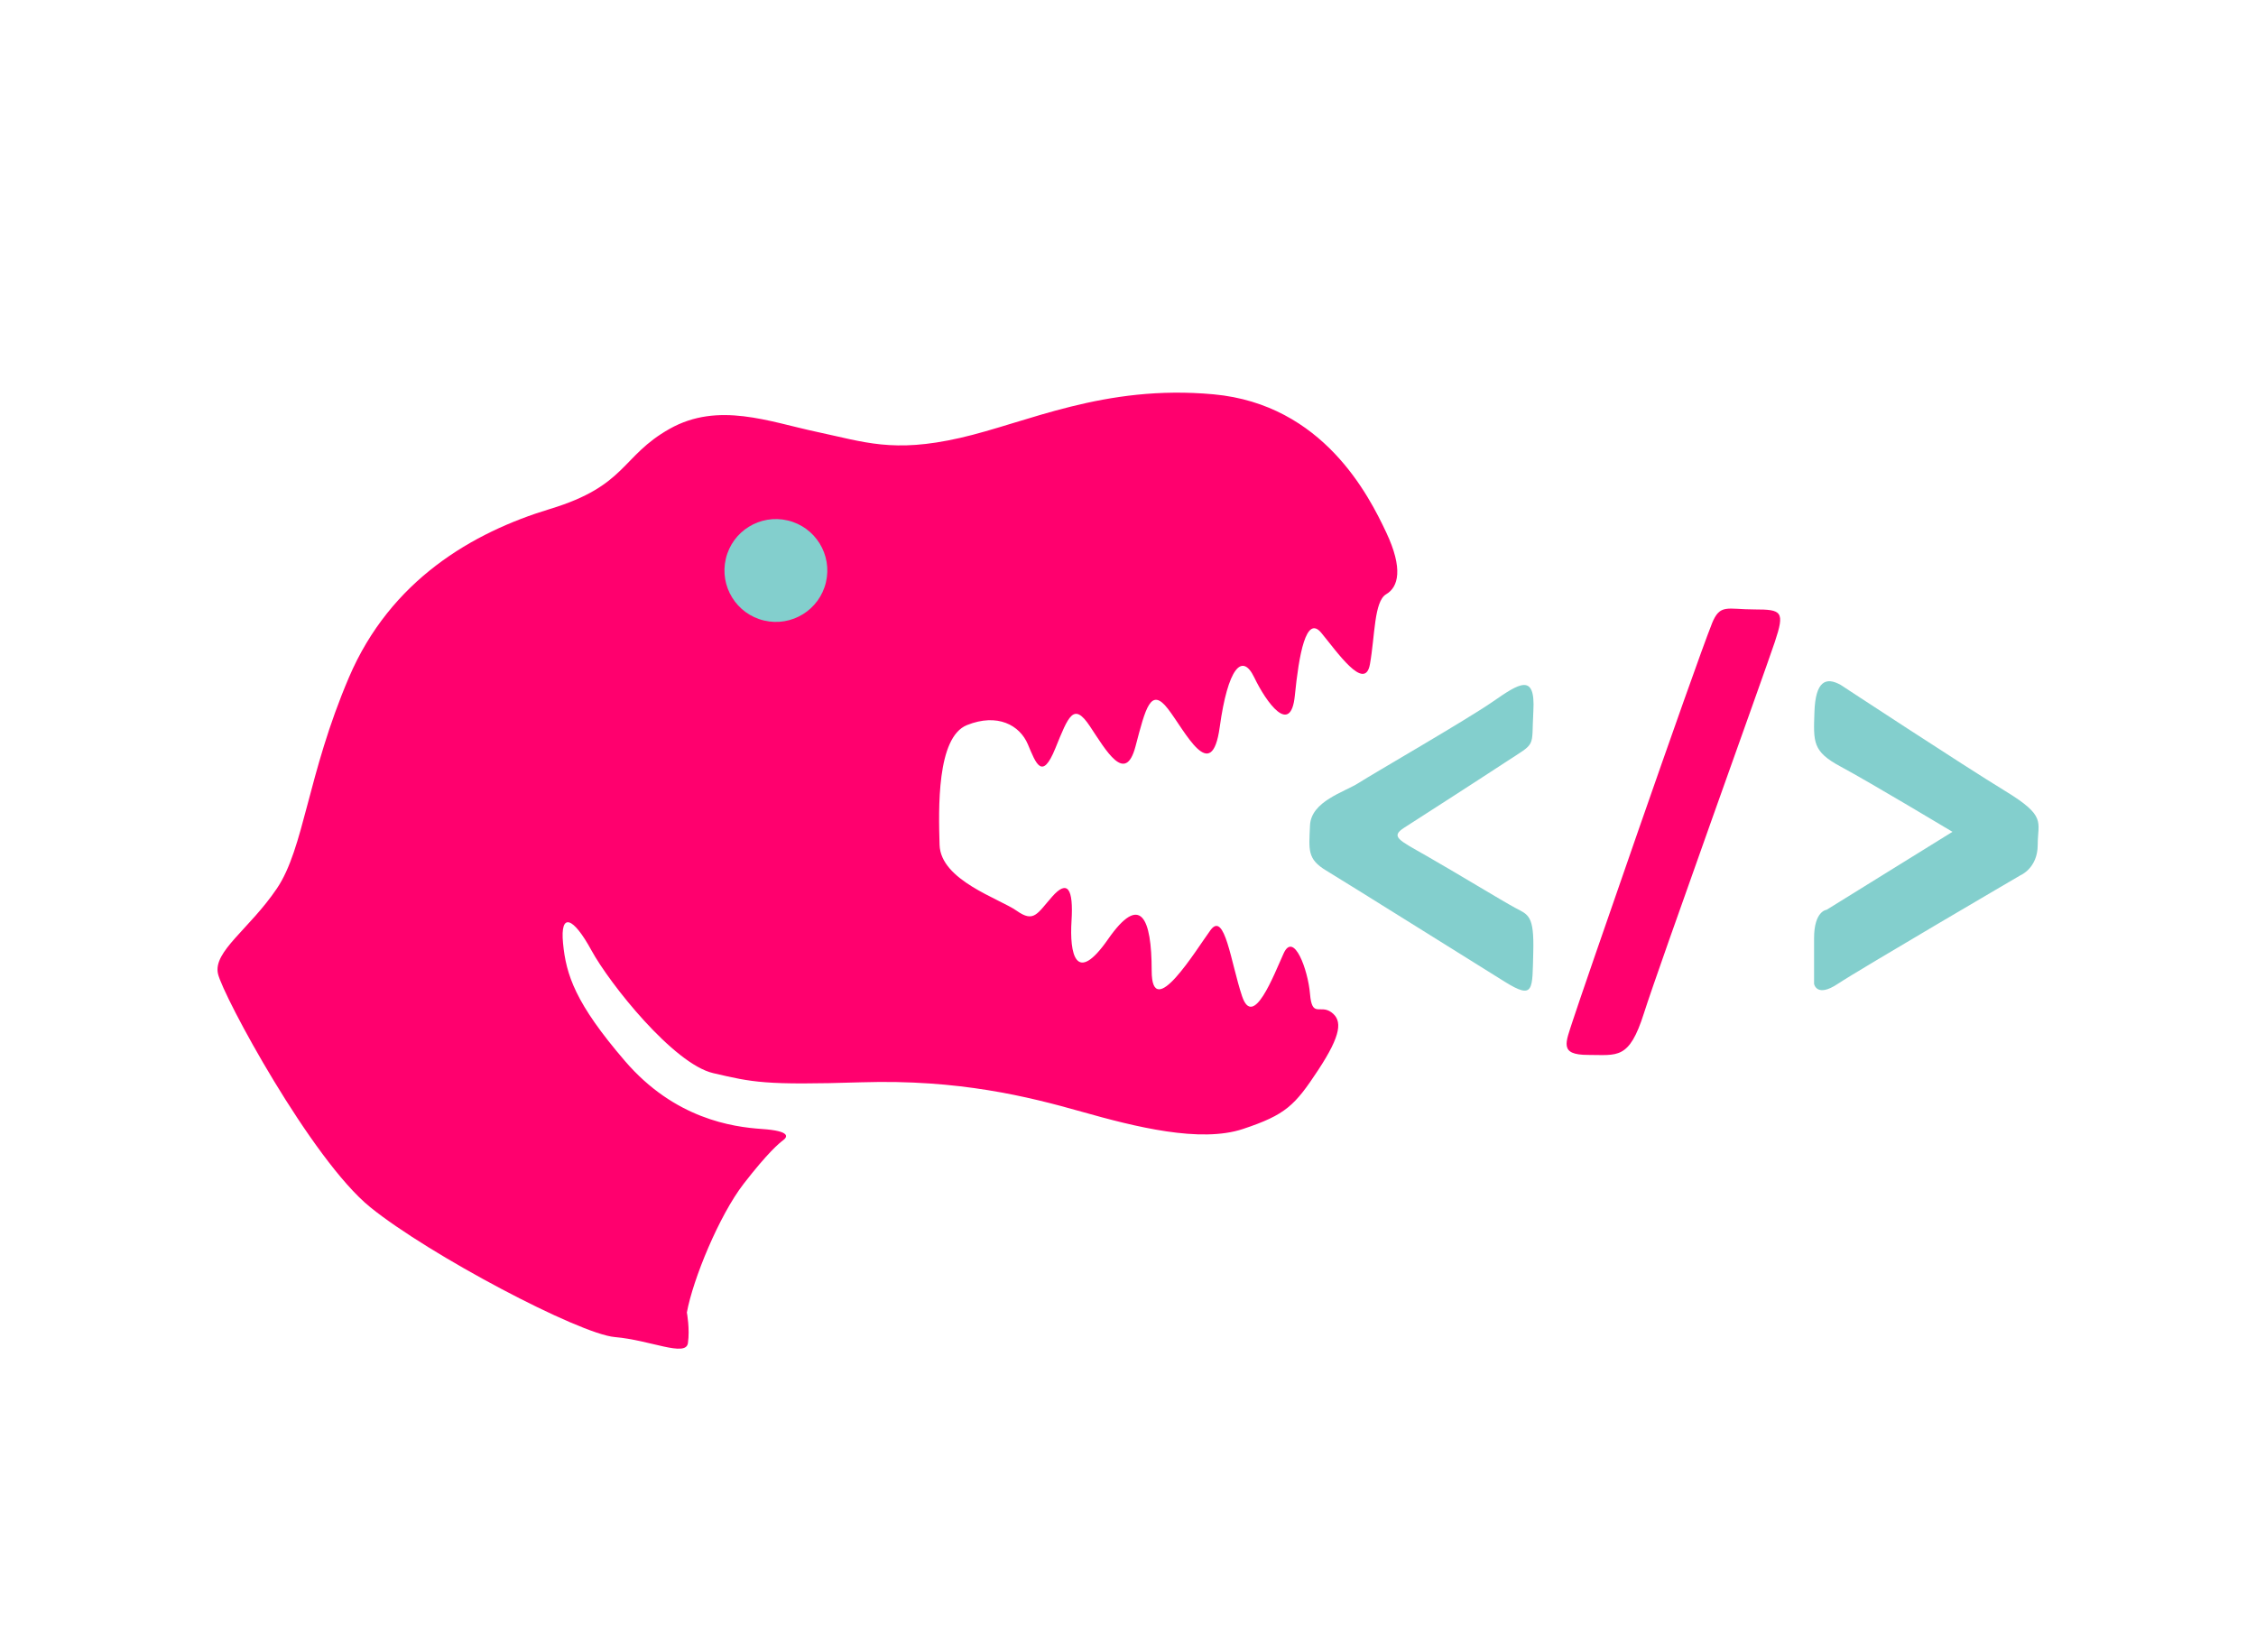
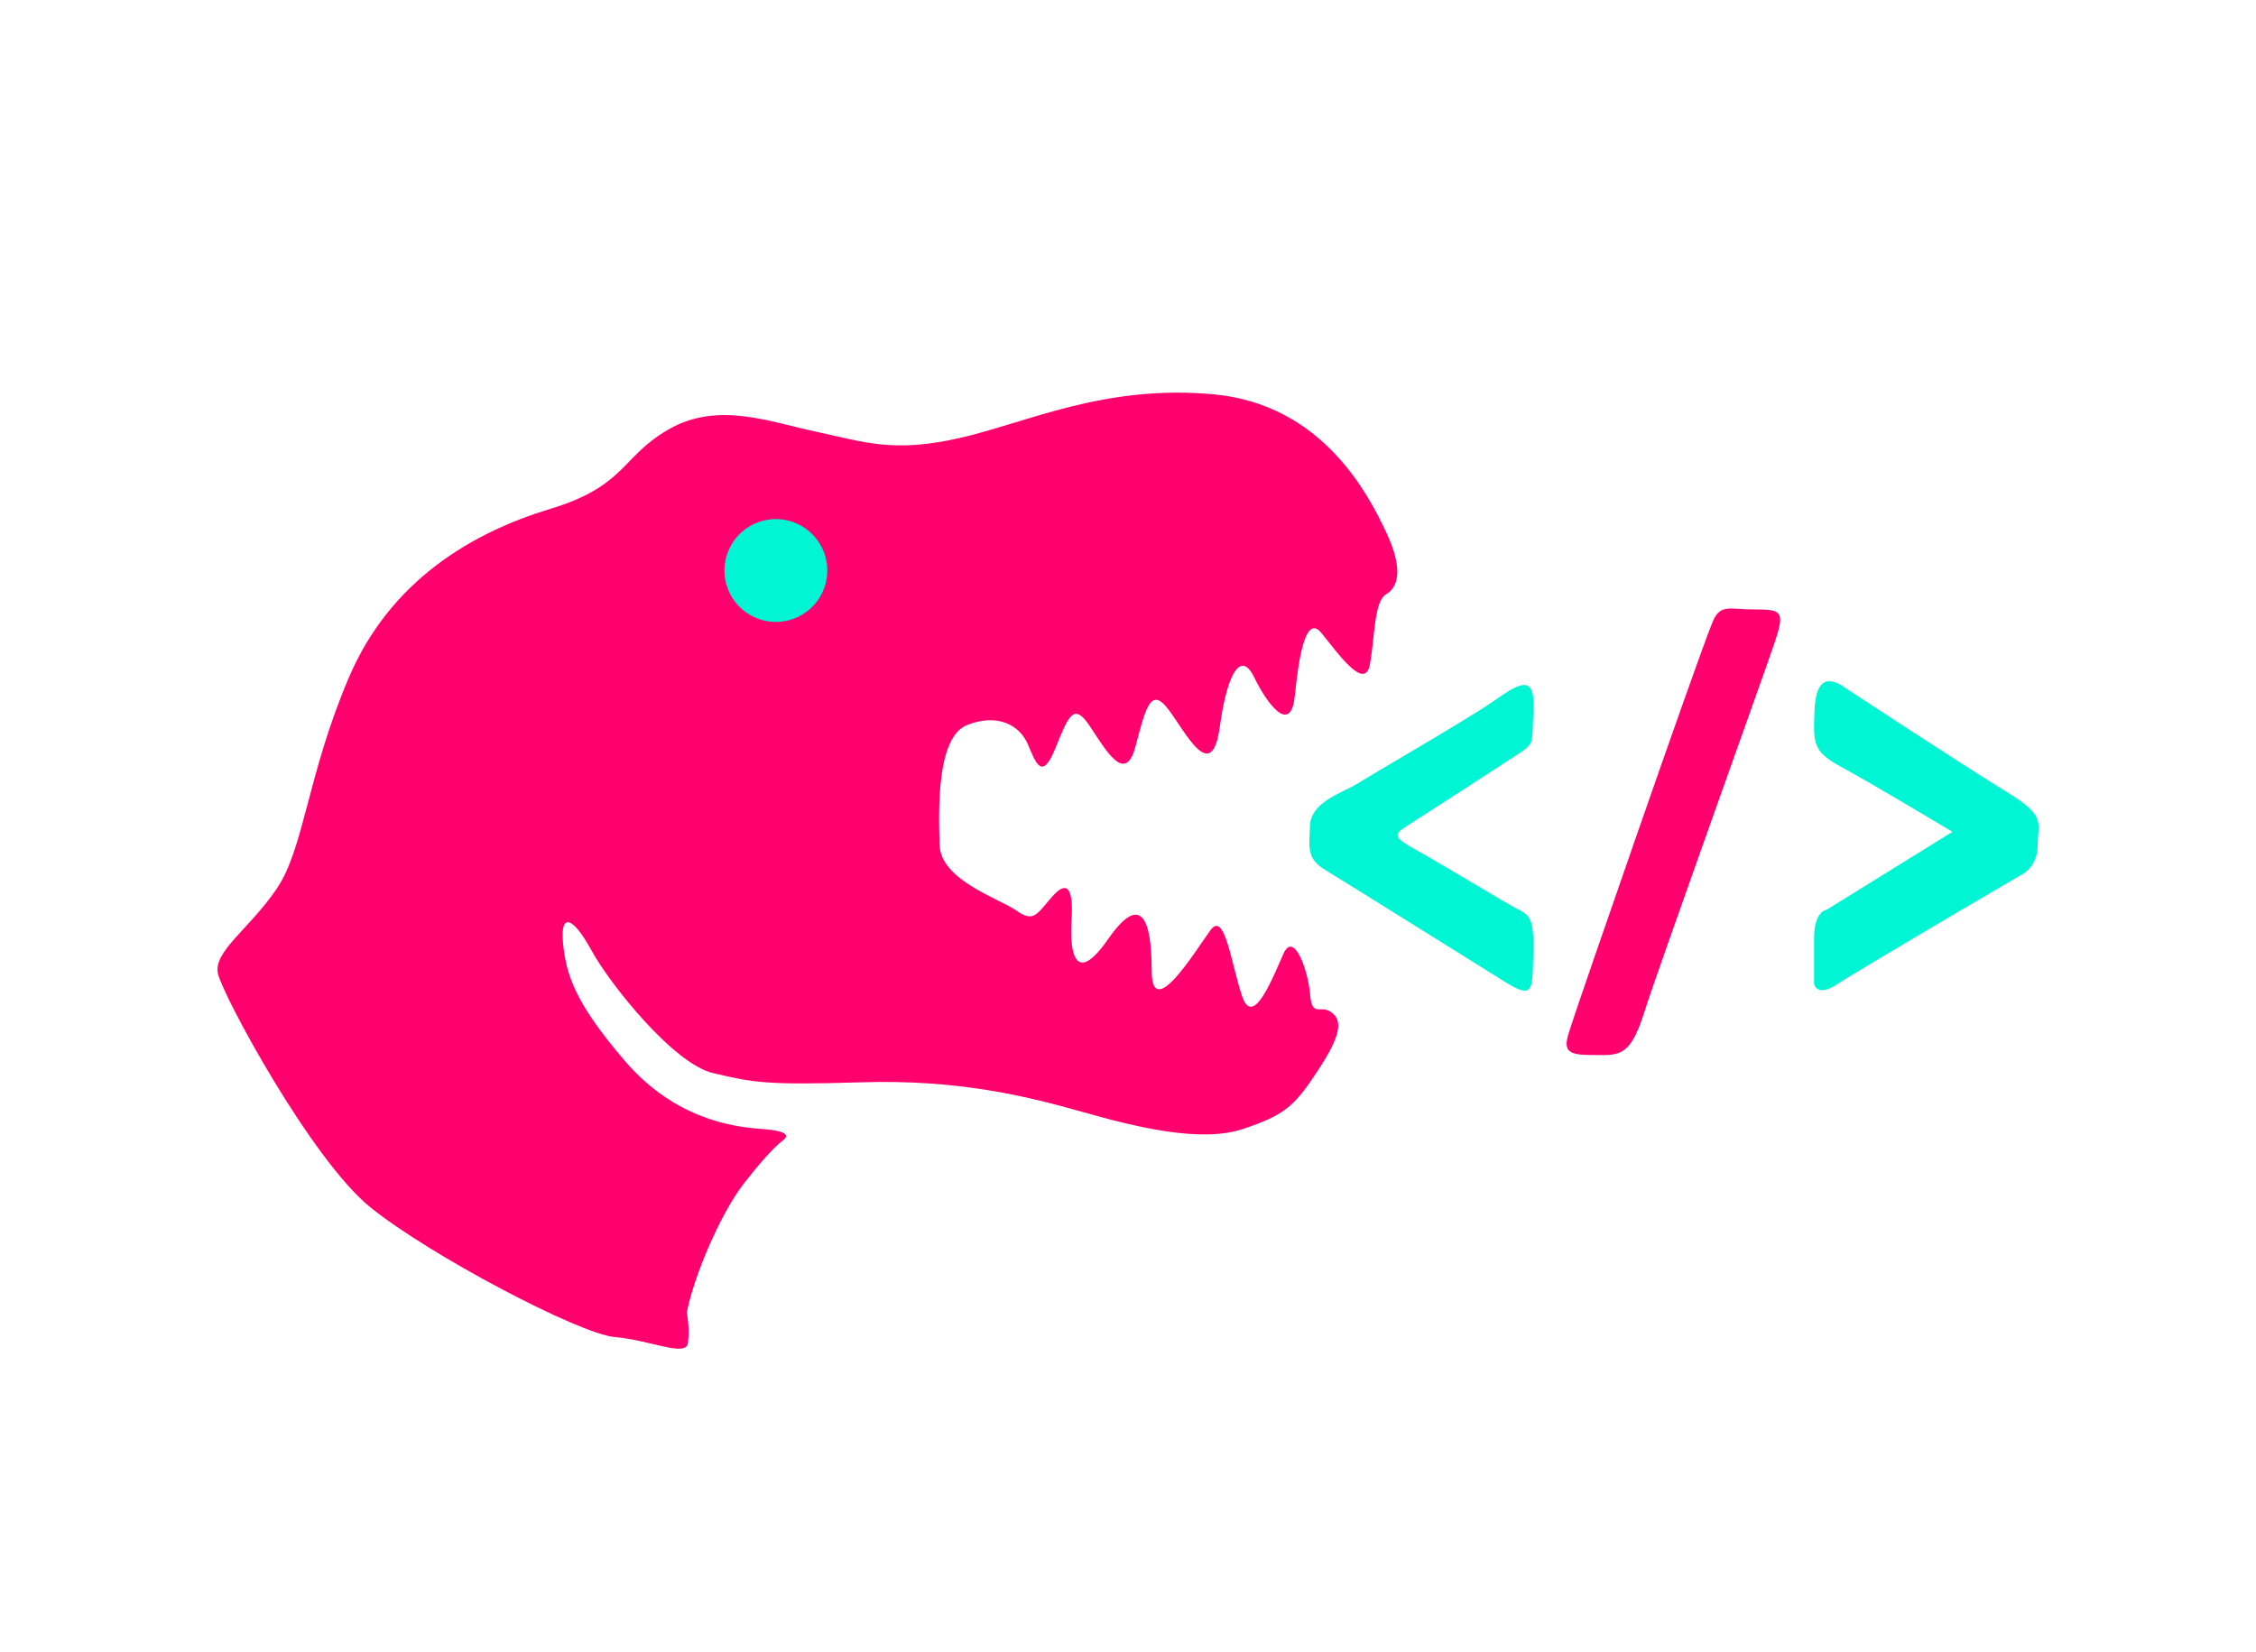
<svg xmlns="http://www.w3.org/2000/svg" id="uuid-35e95c66-e2a5-4a86-a6f5-37dc6da8cd39" data-name="Layer 1" viewBox="0 0 683.04 500">
  <path d="M207.95,397.5c1.84-10.14,9.83-29.5,17.21-39.03s10.76-12.29,11.98-13.21s2.46-2.77-6.45-3.38-26.43-3.07-41.48-20.59c-15.06-17.52-17.82-26.12-18.74-35.65-.92-9.53,3.07-7.99,8.6,2.15,5.53,10.14,24.89,34.42,36.88,37.18,11.98,2.77,15.36,3.69,44.86,2.77s50.4,4.3,66.68,8.91c16.29,4.61,35.95,9.53,48.86,5.22,12.91-4.3,15.67-7.07,22.74-17.82s7.38-15.06,3.99-17.52c-3.38-2.46-5.84,1.84-6.45-5.53-.61-7.38-4.92-19.05-7.99-12.29-3.07,6.76-9.22,23.05-12.6,12.91s-5.22-25.81-9.53-19.97c-4.3,5.84-17.82,28.27-17.82,12.29s-3.38-23.66-13.21-9.53c-9.83,14.14-11.68,4.3-11.06-5.53s-1.23-12.6-5.84-7.38-5.53,7.99-10.76,4.3-23.05-9.22-23.35-19.97c-.31-10.76-.92-32.57,8.3-36.26,9.22-3.69,15.98,0,18.44,5.84s4.3,11.06,8.3,1.23,5.53-14.14,10.45-6.76c4.92,7.38,10.76,17.82,13.83,6.15,3.07-11.68,4.61-18.13,9.83-11.37,5.22,6.76,13.21,23.35,15.67,5.53s6.76-22.74,10.45-15.06,11.06,17.82,12.29,5.53,3.38-24.58,7.99-19.05,13.21,18.13,14.75,9.53c1.54-8.6,1.23-19.05,4.92-21.2,3.69-2.15,5.22-7.68,0-18.74-5.22-11.06-19.05-38.72-52.24-41.79-33.19-3.07-56.54,8.6-76.82,13.21-20.28,4.61-28.89,1.23-43.33-1.84-14.44-3.07-29.81-9.22-44.56-.92-14.75,8.3-12.91,17.21-36.26,24.28s-48.24,21.51-60.84,51.01c-12.6,29.5-13.52,51.63-21.82,63.92s-19.36,19.05-17.82,25.81c1.54,6.76,28.27,56.23,46.09,70.68,17.82,14.44,63.3,38.41,74.06,39.33s21.51,6.15,22.13,1.84-.31-9.22-.31-9.22Z" style="fill: #FF006E;" />
-   <path d="M455.62,230.94c-9.69,6.36-26.12,16.9-30.42,19.67s-1.84,3.69,6.76,8.6,22.74,13.52,26.73,15.67,5.84,2.15,5.53,13.52c-.31,11.37.31,14.44-8.6,8.91s-48.24-30.17-54.08-33.68-5.22-6.27-4.92-13.64c.31-7.38,10.45-10.14,14.75-12.91s32.57-19.05,40.56-24.58c7.99-5.53,12.97-8.91,12.32,2.77s1.2,9.22-8.64,15.67Z" style="fill: #83cfcd;" />
+   <path d="M455.62,230.94c-9.69,6.36-26.12,16.9-30.42,19.67s-1.84,3.69,6.76,8.6,22.74,13.52,26.73,15.67,5.84,2.15,5.53,13.52c-.31,11.37.31,14.44-8.6,8.91s-48.24-30.17-54.08-33.68-5.22-6.27-4.92-13.64c.31-7.38,10.45-10.14,14.75-12.91s32.57-19.05,40.56-24.58c7.99-5.53,12.97-8.91,12.32,2.77s1.2,9.22-8.64,15.67Z" style="fill: #00F5D4;" />
  <path d="M518.31,188.85c-5.45,13.63-39.95,113.39-42.1,120.15-2.15,6.76-4.3,10.45,4.61,10.45s12.42,1.54,16.9-12.6c4.48-14.14,36.57-103.25,39.64-112.47s2.15-9.83-6.15-9.83-10.45-1.84-12.91,4.3Z" style="fill: #FF006E;" />
-   <path d="M557.34,207.43c-4.61-2.61-7.68-1.07-7.99,8.15-.31,9.22-.61,11.98,7.99,16.59s33.8,19.72,33.8,19.72l-38.1,23.61s-3.8.31-3.8,8.6v13.83s.73,4.3,7.18,0c6.45-4.3,55.31-32.88,55.31-32.88,0,0,5.22-2.15,5.22-9.22s2.77-8.6-9.83-16.29c-12.6-7.68-49.78-32.11-49.78-32.11Z" style="fill: #83cfcd;" />
-   <circle cx="234.92" cy="172.76" r="15.57" transform="translate(12.81 361.71) rotate(-76.72)" style="fill: #83cfcd;" />
+   <path d="M557.34,207.43c-4.61-2.61-7.68-1.07-7.99,8.15-.31,9.22-.61,11.98,7.99,16.59s33.8,19.72,33.8,19.72l-38.1,23.61s-3.8.31-3.8,8.6v13.83s.73,4.3,7.18,0c6.45-4.3,55.31-32.88,55.31-32.88,0,0,5.22-2.15,5.22-9.22s2.77-8.6-9.83-16.29c-12.6-7.68-49.78-32.11-49.78-32.11Z" style="fill: #00F5D4;" />
+   <circle cx="234.92" cy="172.76" r="15.57" transform="translate(12.81 361.71) rotate(-76.72)" style="fill: #00F5D4;" />
</svg>
